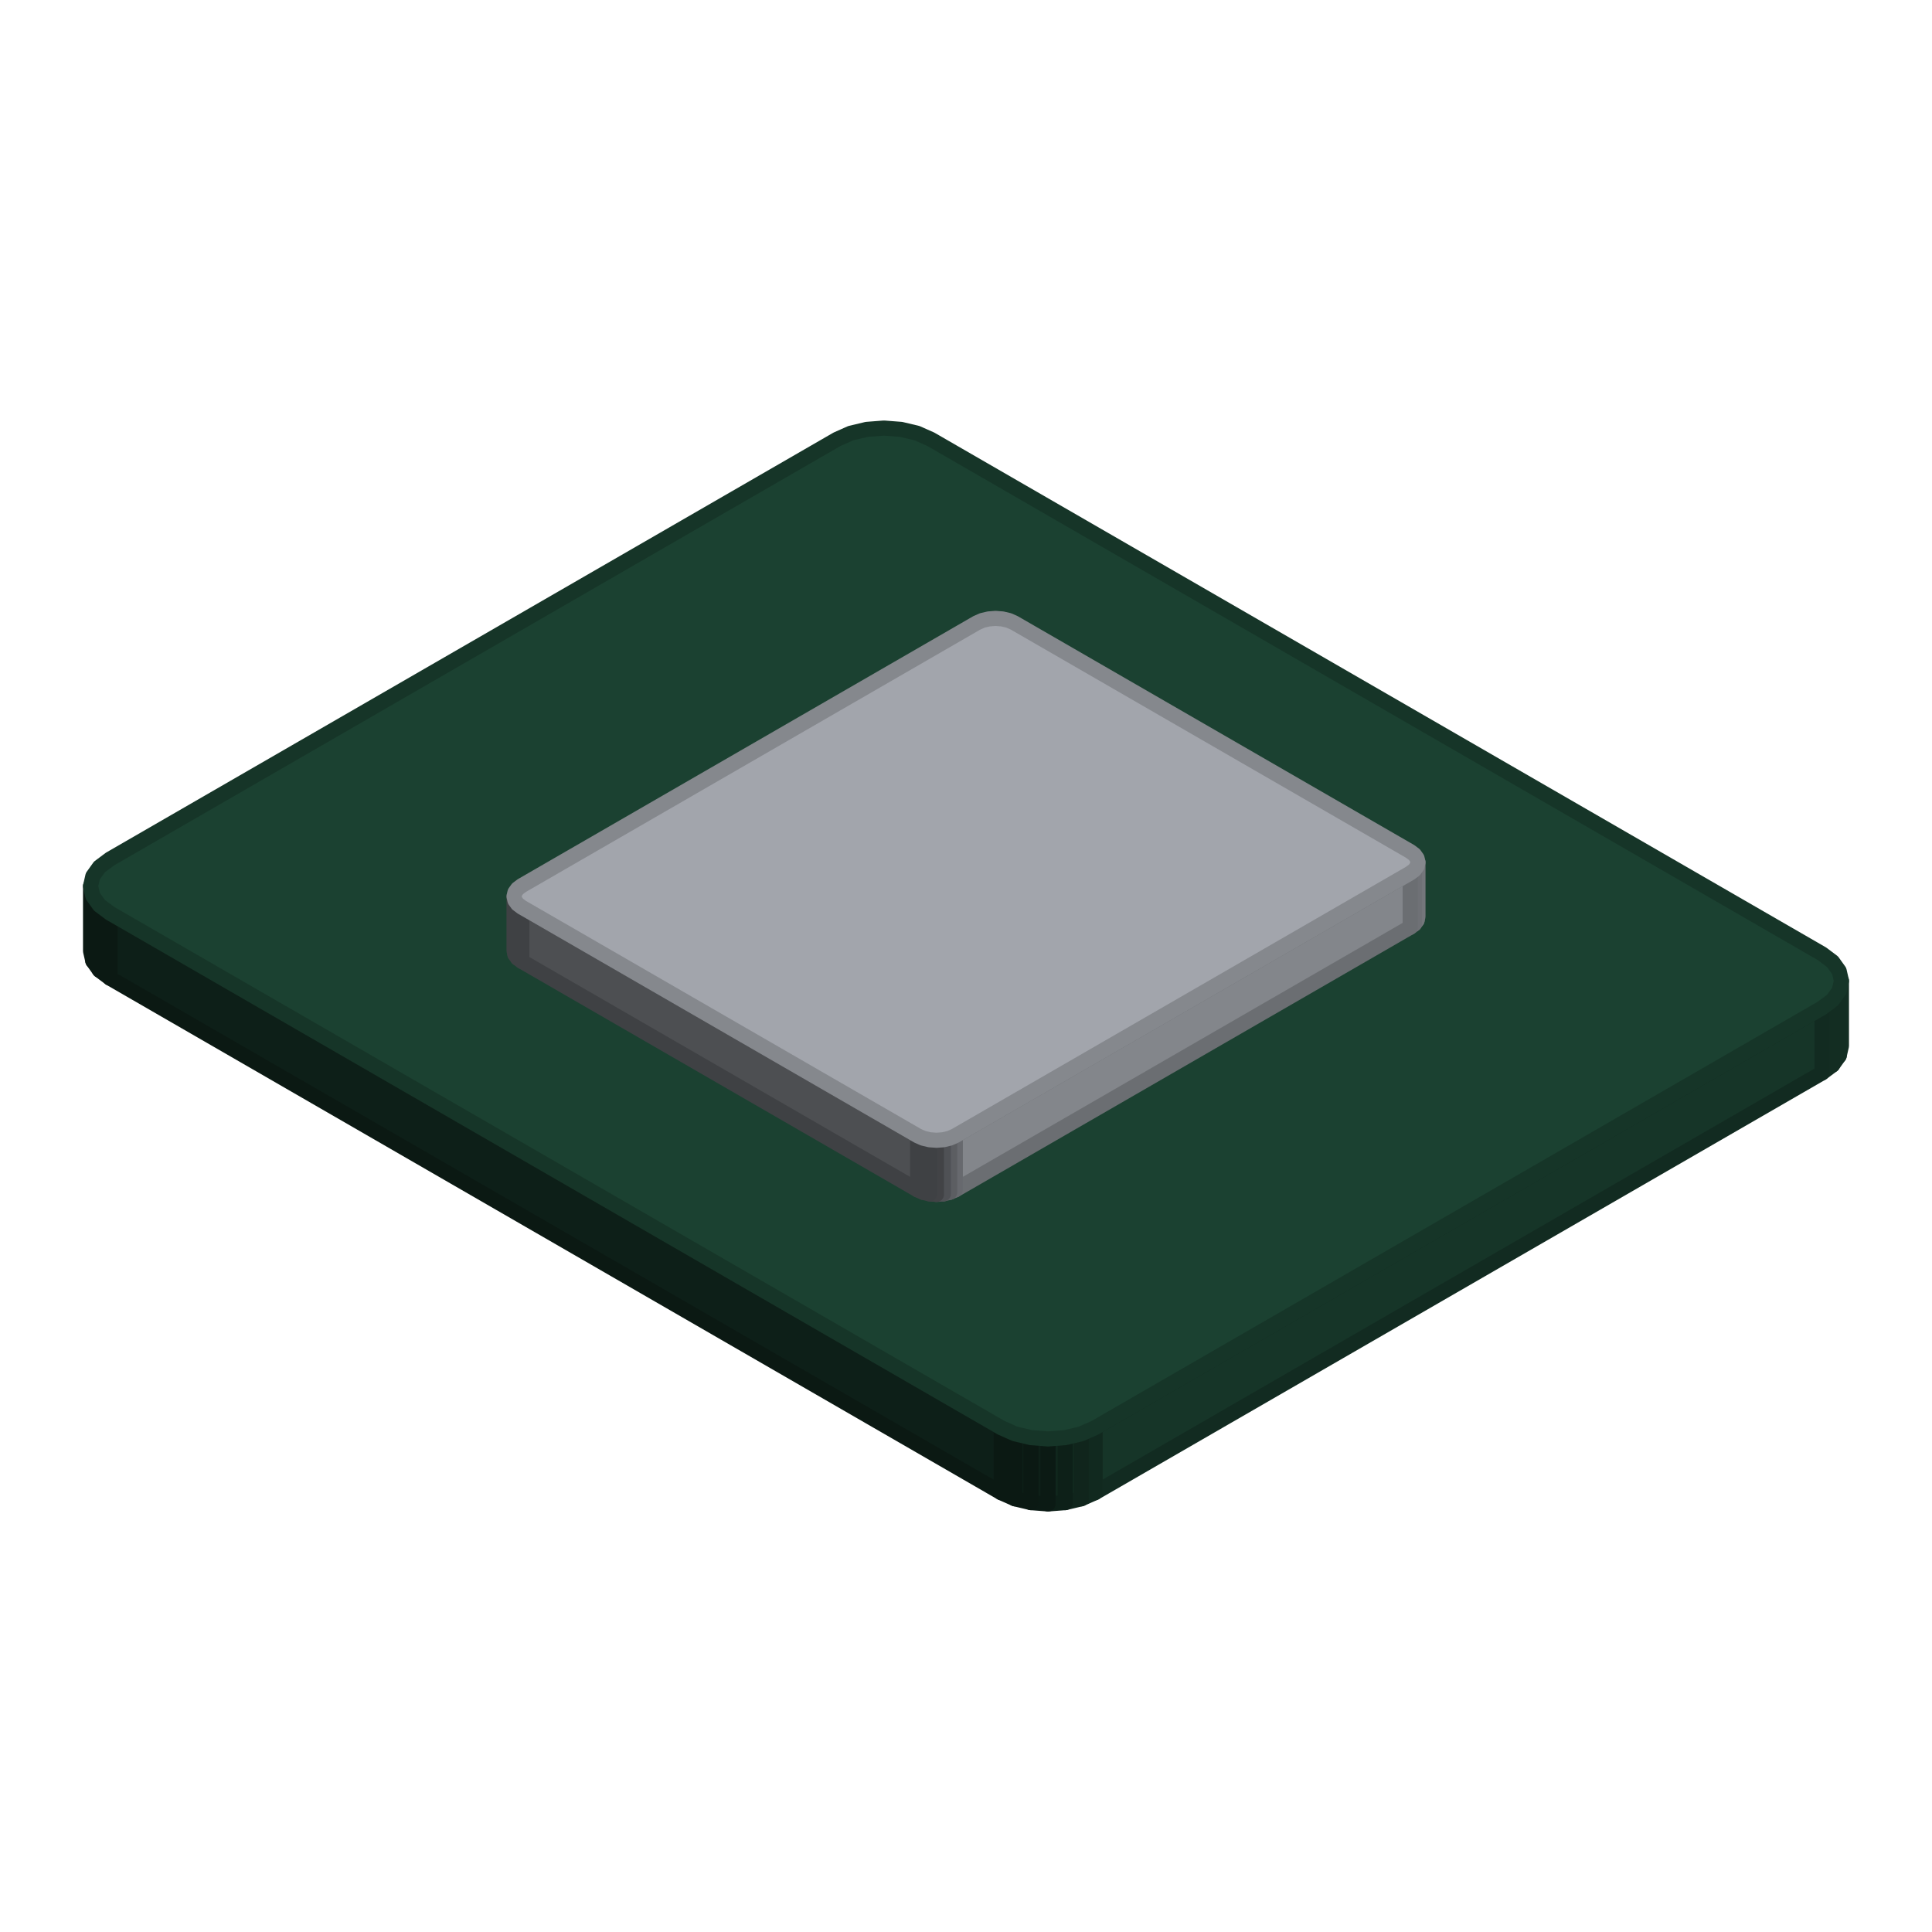
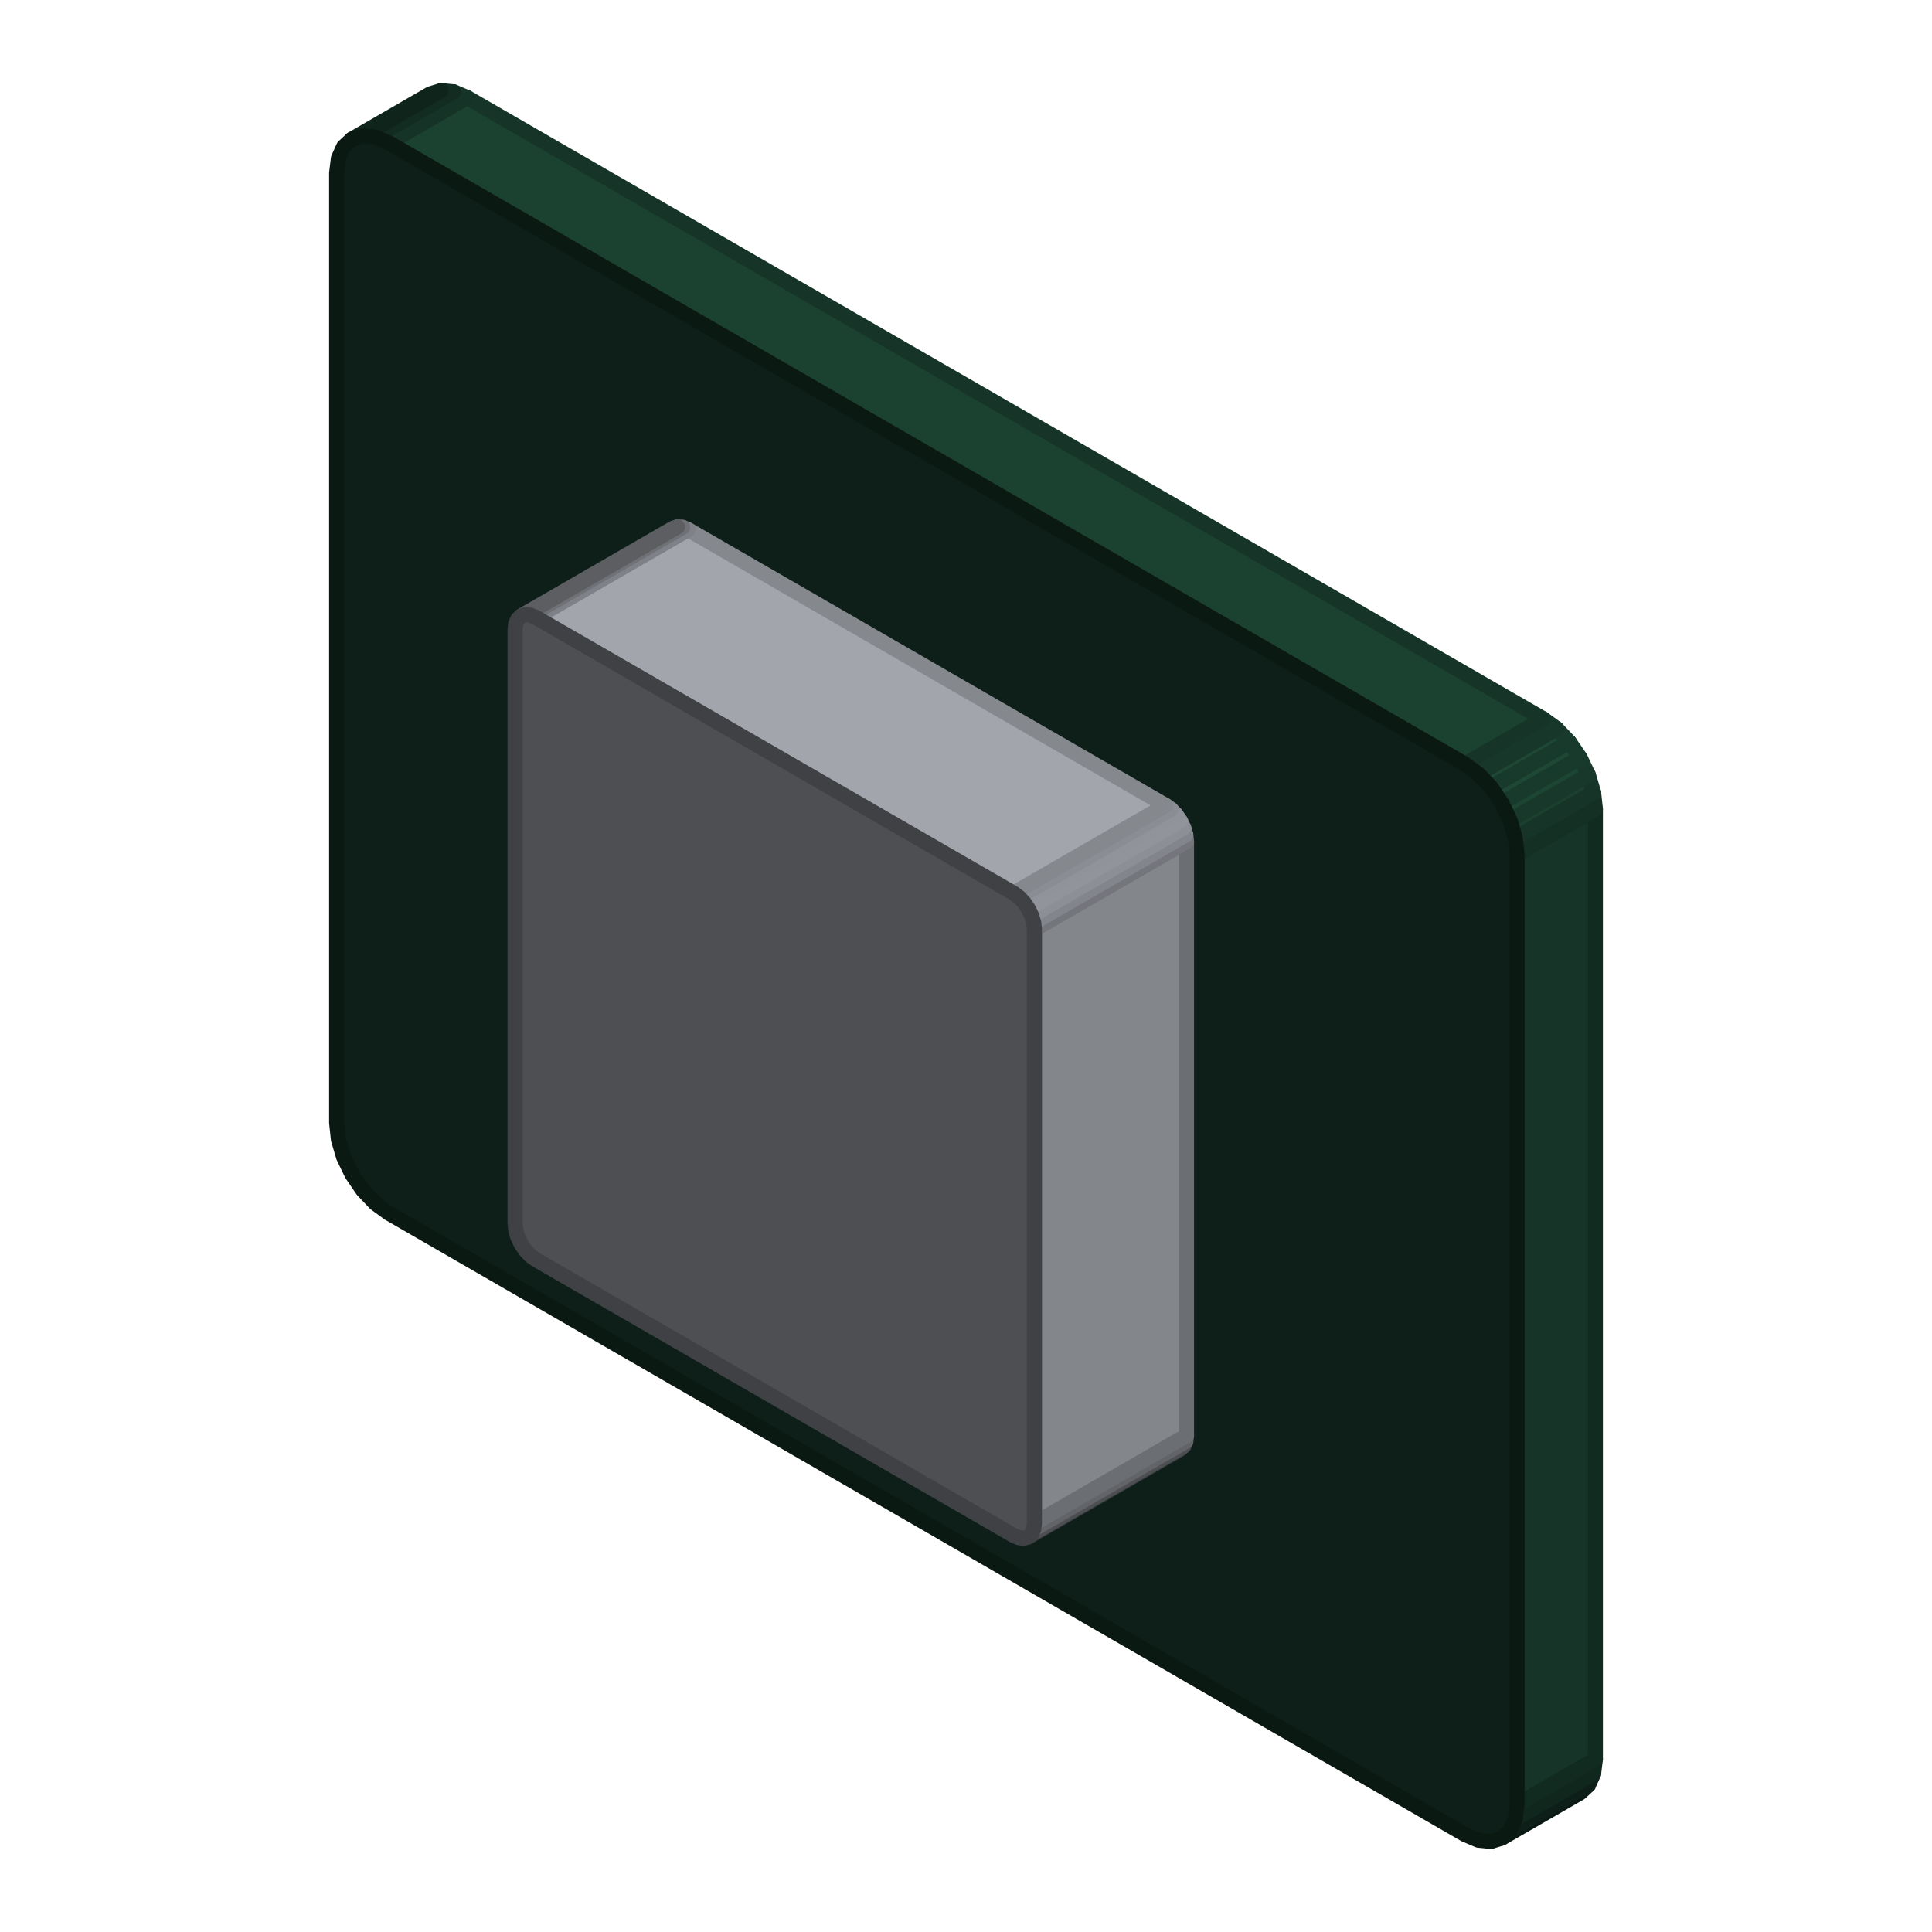
<svg xmlns="http://www.w3.org/2000/svg" viewBox="0 0 64 64" width="64" height="64" role="img" aria-label="Seeed XIAO (ESP32 family)">
  <g shape-rendering="geometricPrecision">
-     <path d="M61 34.646L60.925 34.975L60.925 32.822L61 32.493Z" fill="#18392b" stroke="#142f24" stroke-width=".5" stroke-linejoin="round" />
-     <path d="M60.925 34.975L60.706 35.281L60.706 33.128L60.925 32.822Z" fill="#18392b" stroke="#132e23" stroke-width=".5" stroke-linejoin="round" />
-     <path d="M60.706 35.281L60.356 35.543L60.356 33.39L60.706 33.128Z" fill="#173629" stroke="#132d22" stroke-width=".5" stroke-linejoin="round" />
-     <path d="M60.356 35.543L36.273 49.448L36.273 47.295L60.356 33.39Z" fill="#163528" stroke="#122b21" stroke-width=".5" stroke-linejoin="round" />
-     <path d="M36.273 49.448L35.818 49.65L35.818 47.497L36.273 47.295Z" fill="#153226" stroke="#11291f" stroke-width=".5" stroke-linejoin="round" />
-     <path d="M35.818 49.65L35.288 49.776L35.288 47.623L35.818 47.497Z" fill="#132d22" stroke="#10251c" stroke-width=".5" stroke-linejoin="round" />
-     <path d="M35.288 49.776L34.719 49.82L34.719 47.667L35.288 47.623Z" fill="#10271d" stroke="#0d2018" stroke-width=".5" stroke-linejoin="round" />
-     <path d="M34.719 49.82L34.15 49.776L34.15 47.623L34.719 47.667Z" fill="#0e2018" stroke="#0b1a14" stroke-width=".5" stroke-linejoin="round" />
-     <path d="M34.15 49.776L33.62 49.65L33.62 47.497L34.15 47.623Z" fill="#0d1f18" stroke="#0b1913" stroke-width=".5" stroke-linejoin="round" />
-     <path d="M33.62 49.65L33.165 49.448L33.165 47.295L33.62 47.497Z" fill="#0d1f18" stroke="#0b1913" stroke-width=".5" stroke-linejoin="round" />
-     <path d="M33.165 49.448L3.644 32.404L3.644 30.251L33.165 47.295Z" fill="#0d1f18" stroke="#0b1913" stroke-width=".5" stroke-linejoin="round" />
-     <path d="M3.644 32.404L3.294 32.141L3.294 29.988L3.644 30.251Z" fill="#0d1f18" stroke="#0b1913" stroke-width=".5" stroke-linejoin="round" />
-     <path d="M3.294 32.141L3.075 31.835L3.075 29.682L3.294 29.988Z" fill="#0d1f18" stroke="#0b1913" stroke-width=".5" stroke-linejoin="round" />
-     <path d="M3.075 31.835L3 31.507L3 29.354L3.075 29.682Z" fill="#0d1f18" stroke="#0b1913" stroke-width=".5" stroke-linejoin="round" />
-     <path d="M60.356 31.596L60.706 31.859L60.925 32.165L61 32.493L60.925 32.822L60.706 33.128L60.356 33.39L36.273 47.295L35.818 47.497L35.288 47.623L34.719 47.667L34.15 47.623L33.62 47.497L33.165 47.295L3.644 30.251L3.294 29.988L3.075 29.682L3 29.354L3.075 29.025L3.294 28.719L3.644 28.457L27.727 14.552L28.182 14.35L28.712 14.224L29.281 14.18L29.85 14.224L30.38 14.35L30.835 14.552Z" fill="#1b4131" stroke="#163528" stroke-width=".5" stroke-linejoin="round" />
-     <path d="M46.972 30.358L46.942 30.49L46.942 28.696L46.972 28.564Z" fill="#8e9298" stroke="#75777c" stroke-width=".5" stroke-linejoin="round" />
-     <path d="M46.942 30.49L46.854 30.612L46.854 28.818L46.942 28.696Z" fill="#8d9096" stroke="#74767b" stroke-width=".5" stroke-linejoin="round" />
-     <path d="M46.854 30.612L46.714 30.717L46.714 28.923L46.854 28.818Z" fill="#878a90" stroke="#6f7176" stroke-width=".5" stroke-linejoin="round" />
-     <path d="M46.714 30.717L31.643 39.419L31.643 37.625L46.714 28.923Z" fill="#83868b" stroke="#6b6e72" stroke-width=".5" stroke-linejoin="round" />
-     <path d="M31.643 39.419L31.461 39.499L31.461 37.705L31.643 37.625Z" fill="#7d8086" stroke="#67696e" stroke-width=".5" stroke-linejoin="round" />
-     <path d="M31.461 39.499L31.249 39.55L31.249 37.756L31.461 37.705Z" fill="#707378" stroke="#5c5e62" stroke-width=".5" stroke-linejoin="round" />
-     <path d="M31.249 39.55L31.021 39.567L31.021 37.773L31.249 37.756Z" fill="#616367" stroke="#4f5155" stroke-width=".5" stroke-linejoin="round" />
-     <path d="M31.021 39.567L30.794 39.55L30.794 37.756L31.021 37.773Z" fill="#505255" stroke="#424346" stroke-width=".5" stroke-linejoin="round" />
-     <path d="M30.794 39.55L30.582 39.499L30.582 37.705L30.794 37.756Z" fill="#4d4f52" stroke="#3f4144" stroke-width=".5" stroke-linejoin="round" />
-     <path d="M30.582 39.499L30.4 39.419L30.4 37.625L30.582 37.705Z" fill="#4d4f52" stroke="#3f4144" stroke-width=".5" stroke-linejoin="round" />
-     <path d="M30.4 39.419L17.286 31.847L17.286 30.053L30.4 37.625Z" fill="#4d4f52" stroke="#3f4144" stroke-width=".5" stroke-linejoin="round" />
-     <path d="M17.286 31.847L17.146 31.742L17.146 29.948L17.286 30.053Z" fill="#4d4f52" stroke="#3f4144" stroke-width=".5" stroke-linejoin="round" />
-     <path d="M17.146 31.742L17.058 31.62L17.058 29.826L17.146 29.948Z" fill="#4d4f52" stroke="#3f4144" stroke-width=".5" stroke-linejoin="round" />
-     <path d="M17.058 31.62L17.028 31.489L17.028 29.695L17.058 29.826Z" fill="#4d4f52" stroke="#3f4144" stroke-width=".5" stroke-linejoin="round" />
-     <path d="M46.714 28.205L46.854 28.31L46.942 28.433L46.972 28.564L46.942 28.696L46.854 28.818L46.714 28.923L31.643 37.625L31.461 37.705L31.249 37.756L31.021 37.773L30.794 37.756L30.582 37.705L30.4 37.625L17.286 30.053L17.146 29.948L17.058 29.826L17.028 29.695L17.058 29.563L17.146 29.441L17.286 29.336L32.357 20.634L32.539 20.553L32.751 20.503L32.979 20.485L33.206 20.503L33.418 20.553L33.6 20.634Z" fill="#a2a5ac" stroke="#85888d" stroke-width=".5" stroke-linejoin="round" />
+     <path d="M52.342 59.391L52.617 59.137L50.021 60.635L49.747 60.89Z" fill="#0d1f18" stroke="#0b1913" stroke-width=".5" stroke-linejoin="round" />
+     <path d="M52.617 59.137L52.789 58.755L50.194 60.254L50.021 60.635Z" fill="#10261d" stroke="#0d1f18" stroke-width=".5" stroke-linejoin="round" />
+     <path d="M52.789 58.755L52.848 58.273L50.253 59.771L50.194 60.254Z" fill="#143024" stroke="#10271e" stroke-width=".5" stroke-linejoin="round" />
+     <path d="M52.848 58.273L52.848 26.804L50.253 28.302L50.253 59.771Z" fill="#163528" stroke="#122b21" stroke-width=".5" stroke-linejoin="round" />
+     <path d="M52.848 26.804L52.789 26.253L50.194 27.752L50.253 28.302Z" fill="#18392b" stroke="#142f23" stroke-width=".5" stroke-linejoin="round" />
+     <path d="M52.789 26.253L52.617 25.673L50.021 27.171L50.194 27.752Z" fill="#1b4030" stroke="#163428" stroke-width=".5" stroke-linejoin="round" />
+     <path d="M52.617 25.673L52.342 25.101L49.747 26.6L50.021 27.171Z" fill="#1d4534" stroke="#18382b" stroke-width=".5" stroke-linejoin="round" />
+     <path d="M52.342 25.101L51.985 24.578L49.389 26.076L49.747 26.6Z" fill="#1e4736" stroke="#183a2c" stroke-width=".5" stroke-linejoin="round" />
+     <path d="M51.985 24.578L51.568 24.138L48.973 25.637L49.389 26.076Z" fill="#1e4735" stroke="#183a2c" stroke-width=".5" stroke-linejoin="round" />
+     <path d="M51.568 24.138L51.121 23.812L48.526 25.311L48.973 25.637Z" fill="#1c4433" stroke="#17372a" stroke-width=".5" stroke-linejoin="round" />
+     <path d="M51.121 23.812L15.474 3.231L12.879 4.73L48.526 25.311Z" fill="#1b4131" stroke="#163528" stroke-width=".5" stroke-linejoin="round" />
+     <path d="M15.474 3.231L15.027 3.041L12.432 4.54L12.879 4.73Z" fill="#1a3e2f" stroke="#153326" stroke-width=".5" stroke-linejoin="round" />
+     <path d="M15.027 3.041L14.611 3L12.015 4.498L12.432 4.54Z" fill="#173629" stroke="#132c22" stroke-width=".5" stroke-linejoin="round" />
+     <path d="M14.611 3L14.253 3.11L11.658 4.609L12.015 4.498Z" fill="#132d22" stroke="#0f251c" stroke-width=".5" stroke-linejoin="round" />
+     <path d="M48.526 60.769L48.973 60.959L49.389 61L49.747 60.89L50.021 60.635L50.194 60.254L50.253 59.771L50.253 28.302L50.194 27.752L50.021 27.171L49.747 26.6L49.389 26.076L48.973 25.637L48.526 25.311L12.879 4.73L12.432 4.54L12.015 4.498L11.658 4.609L11.383 4.863L11.211 5.245L11.152 5.727L11.152 37.196L11.211 37.747L11.383 38.327L11.658 38.899L12.015 39.422L12.432 39.862L12.879 40.188Z" fill="#0d1f18" stroke="#0b1913" stroke-width=".5" stroke-linejoin="round" />
+     <path d="M39.102 48.003L39.212 47.901L34.174 50.81L34.064 50.912Z" fill="#4d4f52" stroke="#3f4144" stroke-width=".5" stroke-linejoin="round" />
+     <path d="M39.212 47.901L39.281 47.748L34.243 50.657L34.174 50.81Z" fill="#5e6064" stroke="#4d4f52" stroke-width=".5" stroke-linejoin="round" />
+     <path d="M39.281 47.748L39.305 47.555L34.266 50.464L34.243 50.657Z" fill="#777a7f" stroke="#626468" stroke-width=".5" stroke-linejoin="round" />
+     <path d="M39.305 47.555L39.305 27.876L34.266 30.785L34.266 50.464Z" fill="#83868b" stroke="#6b6e72" stroke-width=".5" stroke-linejoin="round" />
+     <path d="M39.305 27.876L39.281 27.656L34.243 30.565L34.266 30.785Z" fill="#8d9097" stroke="#74767b" stroke-width=".5" stroke-linejoin="round" />
+     <path d="M39.281 27.656L39.212 27.424L34.174 30.333L34.243 30.565Z" fill="#9fa2a9" stroke="#82858b" stroke-width=".5" stroke-linejoin="round" />
+     <path d="M39.212 27.424L39.102 27.195L34.064 30.104L34.174 30.333Z" fill="#abafb6" stroke="#8c8f95" stroke-width=".5" stroke-linejoin="round" />
+     <path d="M39.102 27.195L38.959 26.986L33.921 29.895L34.064 30.104Z" fill="#b1b5bc" stroke="#91949a" stroke-width=".5" stroke-linejoin="round" />
+     <path d="M38.959 26.986L38.792 26.81L33.754 29.719L33.921 29.895Z" fill="#b0b4bb" stroke="#90939a" stroke-width=".5" stroke-linejoin="round" />
+     <path d="M38.792 26.81L38.614 26.68L33.575 29.588L33.754 29.719Z" fill="#a8acb3" stroke="#8a8d93" stroke-width=".5" stroke-linejoin="round" />
+     <path d="M38.614 26.68L22.791 17.544L17.753 20.453L33.575 29.588Z" fill="#a2a5ac" stroke="#85888d" stroke-width=".5" stroke-linejoin="round" />
+     <path d="M22.791 17.544L22.612 17.468L17.574 20.377L17.753 20.453Z" fill="#9a9da4" stroke="#7e8187" stroke-width=".5" stroke-linejoin="round" />
+     <path d="M22.612 17.468L22.445 17.452L17.407 20.36L17.574 20.377Z" fill="#878a90" stroke="#6f7176" stroke-width=".5" stroke-linejoin="round" />
+     <path d="M22.445 17.452L22.302 17.496L17.264 20.405L17.407 20.36Z" fill="#707277" stroke="#5c5e62" stroke-width=".5" stroke-linejoin="round" />
+     <path d="M33.575 50.863L33.754 50.939L33.921 50.956L34.064 50.912L34.174 50.81L34.243 50.657L34.266 50.464L34.266 30.785L34.243 30.565L34.174 30.333L34.064 30.104L33.921 29.895L33.754 29.719L33.575 29.588L17.753 20.453L17.574 20.377L17.407 20.36L17.264 20.405L17.154 20.506L17.085 20.659L17.062 20.852L17.062 40.531L17.085 40.751L17.154 40.984L17.264 41.212L17.407 41.422L17.574 41.597L17.753 41.728Z" fill="#4d4f52" stroke="#3f4144" stroke-width=".5" stroke-linejoin="round" />
  </g>
</svg>
